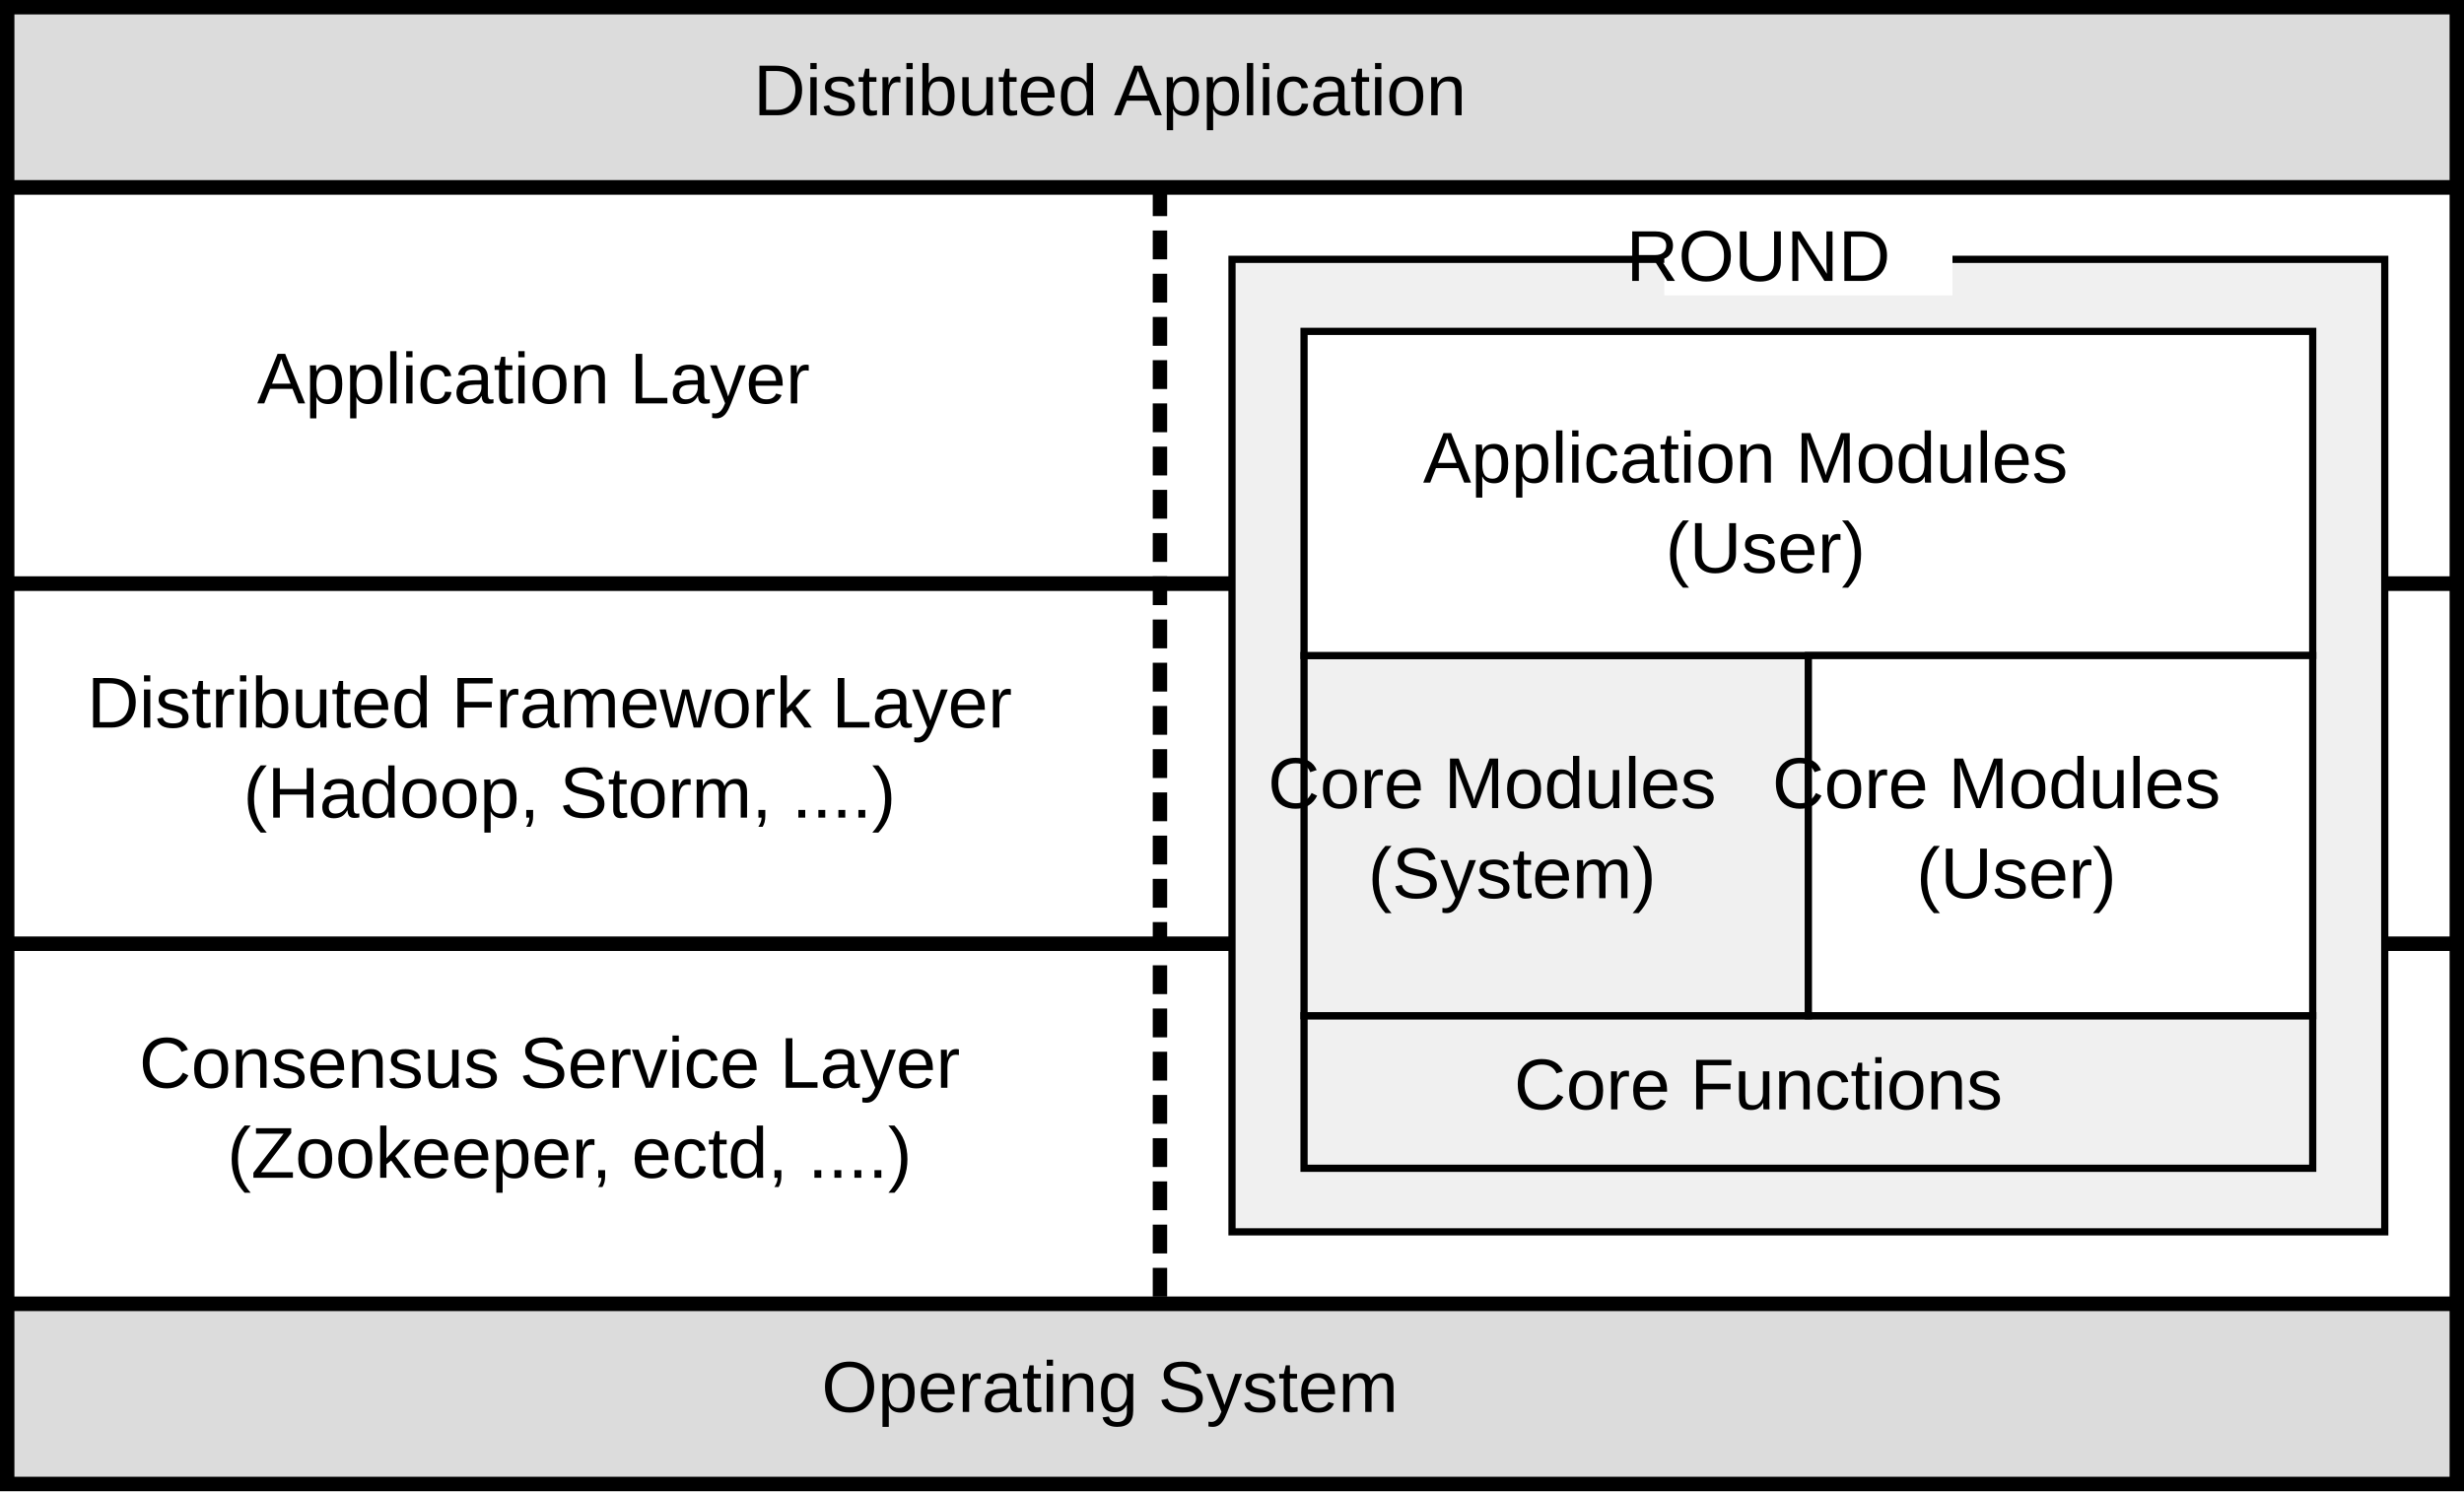
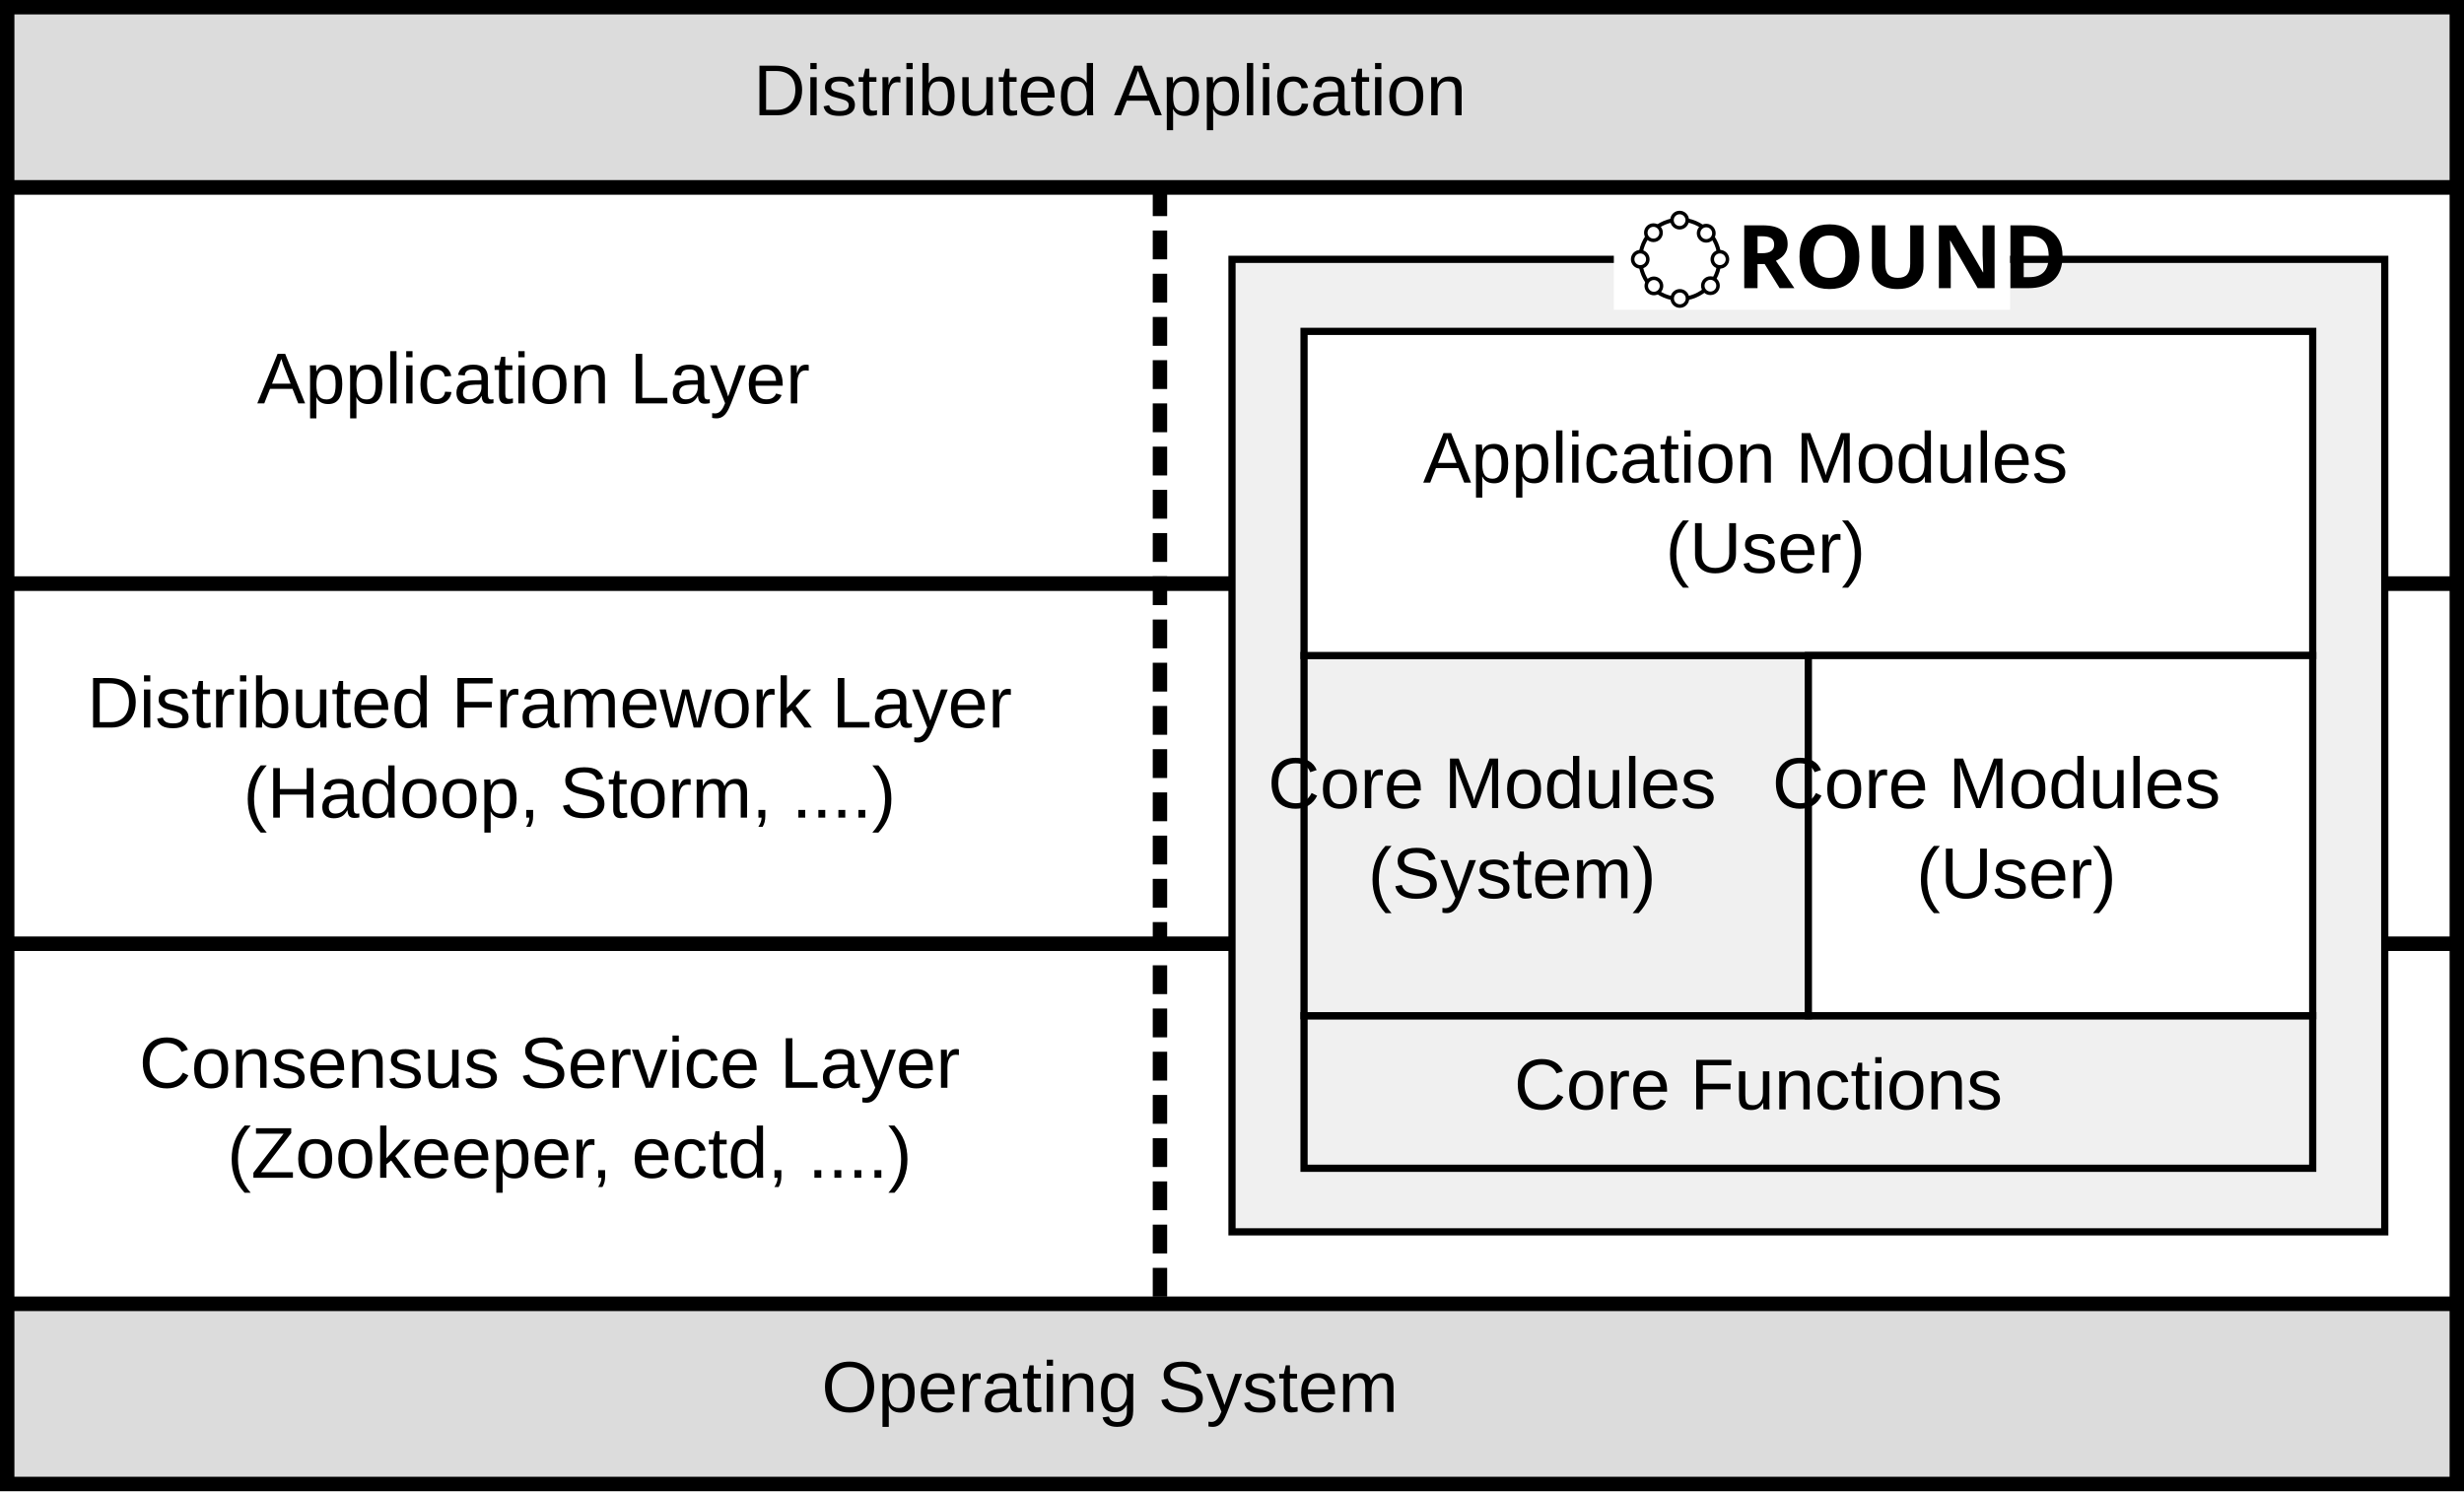
<svg xmlns="http://www.w3.org/2000/svg" xmlns:ns1="http://www.openswatchbook.org/uri/2009/osb" xmlns:xlink="http://www.w3.org/1999/xlink" width="342" height="207" id="svg2" version="1.1">
  <defs id="defs4">
    <marker orient="auto" refY="0" refX="0" id="TriangleOutS" style="overflow:visible">
      <path id="path4045" d="m 5.77,0 -8.65,5 0,-10 8.65,5 z" style="fill-rule:evenodd;stroke:#000000;stroke-width:1pt" transform="scale(0.2,0.2)" />
    </marker>
    <marker orient="auto" refY="0" refX="0" id="Arrow1Mend" style="overflow:visible">
      <path id="path3906" d="M 0,0 5,-5 -12.5,0 5,5 0,0 z" style="fill-rule:evenodd;stroke:#000000;stroke-width:1pt" transform="matrix(-0.4,0,0,-0.4,-4,0)" />
    </marker>
    <marker orient="auto" refY="0" refX="0" id="Arrow1Lend" style="overflow:visible">
      <path id="path3900" d="M 0,0 5,-5 -12.5,0 5,5 0,0 z" style="fill-rule:evenodd;stroke:#000000;stroke-width:1pt" transform="matrix(-0.8,0,0,-0.8,-10,0)" />
    </marker>
    <marker orient="auto" refY="0" refX="0" id="Arrow2Lend" style="overflow:visible">
      <path id="path3918" style="fill-rule:evenodd;stroke-width:0.625;stroke-linejoin:round" d="M 8.719,4.034 -2.207,0.016 8.719,-4.002 c -1.745,2.372 -1.735,5.617 -6e-7,8.035 z" transform="matrix(-1.1,0,0,-1.1,-1.1,0)" />
    </marker>
    <marker orient="auto" refY="0" refX="0" id="Arrow1Send" style="overflow:visible">
      <path id="path3912" d="M 0,0 5,-5 -12.5,0 5,5 0,0 z" style="fill-rule:evenodd;stroke:#000000;stroke-width:1pt" transform="matrix(-0.2,0,0,-0.2,-1.2,0)" />
    </marker>
    <linearGradient id="linearGradient5205" ns1:paint="solid">
      <stop style="stop-color:#370000;stop-opacity:1;" offset="0" id="stop5207" />
    </linearGradient>
    <linearGradient id="linearGradient907" xlink:href="#linearGradient900" />
    <linearGradient id="linearGradient906" xlink:href="#linearGradient900" />
    <linearGradient id="linearGradient905" xlink:href="#linearGradient900" />
    <linearGradient id="linearGradient904" xlink:href="#linearGradient900" />
    <linearGradient id="linearGradient903" xlink:href="#linearGradient900" />
    <linearGradient id="linearGradient900">
      <stop offset="0" id="stop901" style="stop-color: #000000;stop-opacity: 1.0;" />
      <stop offset="1" id="stop902" style="stop-color:#ffffff;stop-opacity:1;" />
    </linearGradient>
    <linearGradient id="linearGradient775" xlink:href="#linearGradient772" />
    <linearGradient id="linearGradient772">
      <stop offset="0" id="stop773" style="stop-color: #000000;stop-opacity: 1.0;" />
      <stop offset="1" id="stop774" style="stop-color:#ffffff;stop-opacity:1;" />
    </linearGradient>
    <linearGradient id="linearGradient907-9" xlink:href="#linearGradient900-2" />
    <linearGradient id="linearGradient906-7" xlink:href="#linearGradient900-2" />
    <linearGradient id="linearGradient905-2" xlink:href="#linearGradient900-2" />
    <linearGradient id="linearGradient904-9" xlink:href="#linearGradient900-2" />
    <linearGradient id="linearGradient903-7" xlink:href="#linearGradient900-2" />
    <linearGradient id="linearGradient900-2">
      <stop offset="0" id="stop901-5" style="stop-color: #000000;stop-opacity: 1.0;" />
      <stop offset="1" id="stop902-5" style="stop-color:#ffffff;stop-opacity:1;" />
    </linearGradient>
+     <linearGradient id="linearGradient900-1">
+       <stop style="stop-color: #000000;stop-opacity: 1.0;" id="stop901-8" offset="0" />
+       <stop style="stop-color:#ffffff;stop-opacity:1;" id="stop902-55" offset="1" />
+     </linearGradient>
+     <linearGradient xlink:href="#linearGradient900-1" id="linearGradient903-8" />
+     <linearGradient xlink:href="#linearGradient900-1" id="linearGradient904-7" />
+     <linearGradient xlink:href="#linearGradient900-1" id="linearGradient905-7" />
+     <linearGradient xlink:href="#linearGradient900-1" id="linearGradient906-0" />
+     <linearGradient xlink:href="#linearGradient900-1" id="linearGradient907-1" />
+     <linearGradient ns1:paint="solid" id="linearGradient5205-7">
+       <stop id="stop5207-1" offset="0" style="stop-color:#370000;stop-opacity:1;" />
+     </linearGradient>
+     <marker style="overflow:visible" id="Arrow1Send-8" refX="0" refY="0" orient="auto">
+       <path transform="matrix(-0.2,0,0,-0.2,-1.2,0)" style="fill-rule:evenodd;stroke:#000000;stroke-width:1pt" d="M 0,0 5,-5 -12.5,0 5,5 0,0 z" id="path3912-3" />
+     </marker>
+     <marker style="overflow:visible" id="Arrow2Lend-6" refX="0" refY="0" orient="auto">
+       <path transform="matrix(-1.1,0,0,-1.1,-1.1,0)" d="M 8.719,4.034 -2.207,0.016 8.719,-4.002 c -1.745,2.372 -1.735,5.617 -6e-7,8.035 z" style="fill-rule:evenodd;stroke-width:0.625;stroke-linejoin:round" id="path3918-3" />
+     </marker>
+     <marker style="overflow:visible" id="Arrow1Lend-2" refX="0" refY="0" orient="auto">
+       <path transform="matrix(-0.8,0,0,-0.8,-10,0)" style="fill-rule:evenodd;stroke:#000000;stroke-width:1pt" d="M 0,0 5,-5 -12.5,0 5,5 0,0 z" id="path3900-7" />
+     </marker>
+     <marker style="overflow:visible" id="Arrow1Mend-9" refX="0" refY="0" orient="auto">
+       <path transform="matrix(-0.4,0,0,-0.4,-4,0)" style="fill-rule:evenodd;stroke:#000000;stroke-width:1pt" d="M 0,0 5,-5 -12.5,0 5,5 0,0 z" id="path3906-0" />
+     </marker>
+     <marker style="overflow:visible" id="TriangleOutS-3" refX="0" refY="0" orient="auto">
+       <path transform="scale(0.2,0.2)" style="fill-rule:evenodd;stroke:#000000;stroke-width:1pt" d="m 5.77,0 -8.65,5 0,-10 8.65,5 z" id="path4045-3" />
+     </marker>
  </defs>
  <g id="layer2" transform="translate(52.00002,67.00001)">
    <rect style="fill:#ffffff;stroke:#000000;stroke-width:2;stroke-miterlimit:2.154;stroke-opacity:1;stroke-dasharray:none;fill-opacity:1" id="rect3073" width="340" height="50" x="-51" y="64" />
    <rect y="14" x="-51" height="50" width="340" id="rect3141" style="fill:#ffffff;stroke:#000000;stroke-width:2;stroke-miterlimit:2.154;stroke-opacity:1;stroke-dasharray:none;fill-opacity:1" />
    <rect y="-41" x="-51" height="55" width="340" id="rect4038" style="fill:#ffffff;fill-opacity:1;stroke:#000000;stroke-width:2;stroke-miterlimit:2.154;stroke-opacity:1;stroke-dasharray:none" />
    <rect y="-31" x="119" height="135" width="160" id="rect3175" style="fill:#f0f0f0;fill-opacity:1;stroke:#000000;stroke-width:1;stroke-miterlimit:2.154;stroke-opacity:1;stroke-dasharray:none;stroke-dashoffset:0" />
    <rect style="fill:#dcdcdc;fill-opacity:1;stroke:#000000;stroke-width:2;stroke-miterlimit:2.154;stroke-opacity:1;stroke-dasharray:none" id="rect4089" width="340" height="25" x="-51" y="114" />
    <rect style="fill:#f0f0f0;fill-opacity:1;stroke:#000000;stroke-width:1;stroke-miterlimit:2.154;stroke-opacity:1;stroke-dasharray:none" id="rect3161" width="140" height="21.176" x="129" y="74" />
    <rect y="24" x="129" height="50" width="70" id="rect3167" style="fill:#f0f0f0;fill-opacity:1;stroke:#000000;stroke-width:1;stroke-miterlimit:2.154;stroke-opacity:1;stroke-dasharray:none" />
    <rect style="fill:#ffffff;fill-opacity:1;stroke:#000000;stroke-width:1;stroke-miterlimit:2.154;stroke-opacity:1;stroke-dasharray:none" id="rect3177" width="140" height="45" x="129" y="-21" />
-     <rect y="-36" x="179" height="10" width="40" id="rect4003" style="fill:#ffffff;fill-opacity:1;stroke:none;stroke-width:1;stroke-miterlimit:2.154;stroke-dasharray:none" />
+     <rect y="-39" x="172" height="15" width="55" id="rect4003" style="fill:#ffffff;fill-opacity:1;stroke:none" />
    <rect style="fill:#ffffff;fill-opacity:1;stroke:#000000;stroke-width:1;stroke-miterlimit:2.154;stroke-opacity:1;stroke-dasharray:none" id="rect3047" width="70" height="50" x="199" y="24" />
    <path style="fill:none;stroke:#000000;stroke-width:2;stroke-linecap:butt;stroke-linejoin:miter;stroke-miterlimit:2.154;stroke-opacity:1;stroke-dasharray:4, 2;stroke-dashoffset:0" d="m 109,-41 0,155" id="path3871" />
    <rect y="-66" x="-51" height="25" width="340" id="rect3873" style="fill:#dcdcdc;fill-opacity:1;stroke:#000000;stroke-width:2;stroke-miterlimit:2.154;stroke-opacity:1;stroke-dasharray:none" />
  </g>
  <g id="layer1" transform="translate(-134,-131.3622)" style="display:inline">
    <text id="text4091" y="327.362" x="295" style="font-size:10px;font-style:normal;font-variant:normal;font-weight:normal;font-stretch:normal;text-align:center;line-height:125%;letter-spacing:0px;word-spacing:0px;writing-mode:lr-tb;text-anchor:middle;fill:#000000;fill-opacity:1;stroke:none;font-family:Arial;-inkscape-font-specification:Arial" xml:space="preserve">
      <tspan id="tspan3203" x="295" y="327.362">Operating System</tspan>
    </text>
    <text xml:space="preserve" style="font-size:10px;font-style:normal;font-variant:normal;font-weight:normal;font-stretch:normal;text-align:center;line-height:125%;letter-spacing:0px;word-spacing:0px;writing-mode:lr-tb;text-anchor:middle;fill:#000000;fill-opacity:1;stroke:none;font-family:Arial;-inkscape-font-specification:Arial" x="220" y="282.362" id="text3075">
      <tspan id="tspan3901" x="220" y="282.362">Consensus Service Layer</tspan>
      <tspan id="tspan3903" x="220" y="294.862">(Zookeeper, ectd, ....)</tspan>
    </text>
    <text id="text3143" y="232.362" x="220" style="font-size:10px;font-style:normal;font-variant:normal;font-weight:normal;font-stretch:normal;text-align:center;line-height:125%;letter-spacing:0px;word-spacing:0px;writing-mode:lr-tb;text-anchor:middle;fill:#000000;fill-opacity:1;stroke:none;font-family:Arial;-inkscape-font-specification:Arial" xml:space="preserve">
      <tspan id="tspan3897" x="220" y="232.362">Distributed Framework Layer</tspan>
      <tspan id="tspan3899" x="220" y="244.862">(Hadoop, Storm, ....)</tspan>
    </text>
    <text xml:space="preserve" style="font-size:10px;font-style:normal;font-variant:normal;font-weight:normal;font-stretch:normal;text-align:center;line-height:125%;letter-spacing:0px;word-spacing:0px;writing-mode:lr-tb;text-anchor:middle;fill:#000000;fill-opacity:1;stroke:none;font-family:Arial;-inkscape-font-specification:Arial;stroke-width:1;stroke-miterlimit:2.154;stroke-dasharray:none" x="385" y="285.362" id="text3163">
      <tspan id="tspan3165" x="385" y="285.362">Core Functions</tspan>
    </text>
    <text xml:space="preserve" style="font-size:10px;font-style:normal;font-variant:normal;font-weight:normal;font-stretch:normal;text-align:center;line-height:125%;letter-spacing:0px;word-spacing:0px;writing-mode:lr-tb;text-anchor:middle;fill:#000000;fill-opacity:1;stroke:none;font-family:Arial;-inkscape-font-specification:Arial;stroke-width:1;stroke-miterlimit:2.154;stroke-dasharray:none" x="420.824" y="243.539" id="text3179">
      <tspan id="tspan3183" x="420.824" y="243.539">Core Modules</tspan>
      <tspan id="tspan3185" x="420.824" y="256.039">(User)</tspan>
    </text>
    <text id="text3187" y="243.539" x="350.824" style="font-size:10px;font-style:normal;font-variant:normal;font-weight:normal;font-stretch:normal;text-align:center;line-height:125%;letter-spacing:0px;word-spacing:0px;writing-mode:lr-tb;text-anchor:middle;fill:#000000;fill-opacity:1;stroke:none;font-family:Arial;-inkscape-font-specification:Arial;stroke-width:1;stroke-miterlimit:2.154;stroke-dasharray:none" xml:space="preserve">
      <tspan id="tspan3193" x="350.824" y="243.539">Core Modules</tspan>
      <tspan id="tspan3195" x="350.824" y="256.039">(System)</tspan>
    </text>
    <text xml:space="preserve" style="font-size:10px;font-style:normal;font-variant:normal;font-weight:normal;font-stretch:normal;text-align:center;line-height:125%;letter-spacing:0px;word-spacing:0px;writing-mode:lr-tb;text-anchor:middle;fill:#000000;fill-opacity:1;stroke:none;font-family:Arial;-inkscape-font-specification:Arial" x="295" y="147.362" id="text3197">
      <tspan id="tspan3047" x="295" y="147.362">Distributed Application</tspan>
    </text>
    <text id="text3049" y="198.362" x="386" style="font-size:10px;font-style:normal;font-variant:normal;font-weight:normal;font-stretch:normal;text-align:center;line-height:125%;letter-spacing:0px;word-spacing:0px;writing-mode:lr-tb;text-anchor:middle;fill:#000000;fill-opacity:1;stroke:none;font-family:Arial;-inkscape-font-specification:Arial;stroke-width:1;stroke-miterlimit:2.154;stroke-dasharray:none" xml:space="preserve">
      <tspan id="tspan3853" x="386" y="198.362">Application Modules</tspan>
      <tspan id="tspan3855" x="386" y="210.862">(User)</tspan>
    </text>
    <text xml:space="preserve" style="font-size:10px;font-style:normal;font-variant:normal;font-weight:normal;font-stretch:normal;text-align:center;line-height:125%;letter-spacing:0px;word-spacing:0px;writing-mode:lr-tb;text-anchor:middle;fill:#000000;fill-opacity:1;stroke:none;font-family:Arial;-inkscape-font-specification:Arial" x="215" y="187.362" id="text3863">
      <tspan id="tspan3869" x="215" y="187.362">Application Layer</tspan>
    </text>
-     <text id="text4034" y="170.362" x="385" style="font-size:10px;font-style:normal;font-variant:normal;font-weight:normal;font-stretch:normal;text-align:center;line-height:125%;letter-spacing:0px;word-spacing:0px;writing-mode:lr-tb;text-anchor:middle;fill:#000000;fill-opacity:1;stroke:none;font-family:Arial;-inkscape-font-specification:Arial;stroke-width:1;stroke-miterlimit:2.154;stroke-dasharray:none" xml:space="preserve">
-       <tspan id="tspan3065" x="385" y="170.362">ROUND</tspan>
-     </text>
+     <g id="g3250" transform="matrix(0.06106543,0,0,0.06106543,360.364,160.6173)">
+       <g transform="translate(-108.7189,67.98433)" id="layer1-3">
+         <path transform="matrix(0.9,0,0,0.9,-22.1,14.46218)" d="m 369,31 c 0,55.228 -44.772,100 -100,100 -55.228,0 -100,-44.772 -100,-100 0,-55.228 44.772,-100 100,-100 55.228,0 100,44.772 100,100 z" id="path3116" style="fill:none;stroke:#000000;stroke-width:10;stroke-miterlimit:4;stroke-opacity:1;stroke-dasharray:none" />
+         <text id="text3013" y="107.973" x="348.397" style="font-size:200px;font-style:normal;font-variant:normal;font-weight:900;font-stretch:normal;text-align:start;line-height:125%;letter-spacing:0px;word-spacing:0px;writing-mode:lr-tb;text-anchor:start;fill:#000000;fill-opacity:1;stroke:none;font-family:Source Code Pro;-inkscape-font-specification:Source Code Pro Heavy" xml:space="preserve">
+           <tspan y="107.973" x="348.397" id="tspan3021">ROUND</tspan>
+         </text>
+       </g>
+       <g transform="translate(306.2907,219.3465)" id="layer2-9">
+         <path transform="matrix(0.6912442,0,0,0.6912442,-81.08593,-12.91706)" d="m -270.01,-139 c 0,13.807 -11.193,25 -25,25 -13.807,0 -25,-11.193 -25,-25 0,-13.807 11.193,-25 25,-25 13.807,0 25,11.193 25,25 z" id="path4006" style="fill:#ffffff;fill-opacity:1;stroke:#000000;stroke-width:11.573;stroke-miterlimit:4;stroke-opacity:1;stroke-dasharray:none" />
+         <path transform="matrix(0.7680492,0,0,0.7680492,-25.27719,-23.36252)" d="m -80.01,-111.5 c 0,12.426 -10.074,22.5 -22.5,22.5 -12.426,0 -22.5,-10.074 -22.5,-22.5 0,-12.426 10.074,-22.5 22.5,-22.5 12.426,0 22.5,10.074 22.5,22.5 z" id="path4041" style="fill:#ffffff;fill-opacity:1;stroke:#000000;stroke-width:10.416;stroke-miterlimit:4;stroke-opacity:1;stroke-dasharray:none" />
+         <path transform="matrix(0.6307822,0,0,0.6307822,-17.30758,-127.6678)" d="m -255.01,-111.5 c 0,15.188 -12.312,27.5 -27.5,27.5 -15.188,0 -27.5,-12.312 -27.5,-27.5 0,-15.188 12.312,-27.5 27.5,-27.5 15.188,0 27.5,12.312 27.5,27.5 z" id="path4090" style="fill:#ffffff;fill-opacity:1;stroke:#000000;stroke-width:12.683;stroke-miterlimit:4;stroke-opacity:1;stroke-dasharray:none" />
+         <path transform="matrix(0.5790388,0,0,0.5790388,-82.09148,92.33353)" d="m -165.01,-194 c 0,16.569 -13.431,30 -30,30 -16.569,0 -30,-13.431 -30,-30 0,-16.569 13.431,-30 30,-30 16.569,0 30,13.431 30,30 z" id="path4114" style="fill:#ffffff;fill-opacity:1;stroke:#000000;stroke-width:13.816;stroke-miterlimit:4;stroke-opacity:1;stroke-dasharray:none" />
+         <path transform="matrix(0.6307822,0,0,0.6307822,-72.65367,21.83221)" d="m -260.01,-111.5 c 0,15.188 -12.312,27.5 -27.5,27.5 -15.188,0 -27.5,-12.312 -27.5,-27.5 0,-15.188 12.312,-27.5 27.5,-27.5 15.188,0 27.5,12.312 27.5,27.5 z" id="path4138" style="fill:#ffffff;fill-opacity:1;stroke:#000000;stroke-width:12.683;stroke-miterlimit:4;stroke-opacity:1;stroke-dasharray:none" />
+         <path transform="matrix(0.6307822,0,0,0.6307822,55.84632,21.33221)" d="m -260.01,-111.5 c 0,15.188 -12.312,27.5 -27.5,27.5 -15.188,0 -27.5,-12.312 -27.5,-27.5 0,-15.188 12.312,-27.5 27.5,-27.5 15.188,0 27.5,12.312 27.5,27.5 z" id="path4151" style="fill:#ffffff;fill-opacity:1;stroke:#000000;stroke-width:12.683;stroke-miterlimit:4;stroke-opacity:1;stroke-dasharray:none" />
+         <path transform="matrix(0.5790388,0,0,0.5790388,-87.08279,-51.3078)" d="m -260.01,-204 c 0,16.569 -13.431,30 -30,30 -16.569,0 -30,-13.431 -30,-30 0,-16.569 13.431,-30 30,-30 16.569,0 30,13.431 30,30 z" id="path4153" style="fill:#ffffff;fill-opacity:1;stroke:#000000;stroke-width:13.816;stroke-miterlimit:4;stroke-opacity:1;stroke-dasharray:none" />
+         <path transform="matrix(0.4359831,0,0,0.4359831,-19.46988,-90.20079)" d="m -225.01,-179 c 0,22.091 -17.909,40 -40,40 -22.091,0 -40,-17.909 -40,-40 0,-22.091 17.909,-40 40,-40 22.091,0 40,17.909 40,40 z" id="path4155" style="fill:#ffffff;fill-opacity:1;stroke:#000000;stroke-width:18.349;stroke-miterlimit:4;stroke-opacity:1;stroke-dasharray:none" />
+       </g>
+     </g>
  </g>
</svg>
